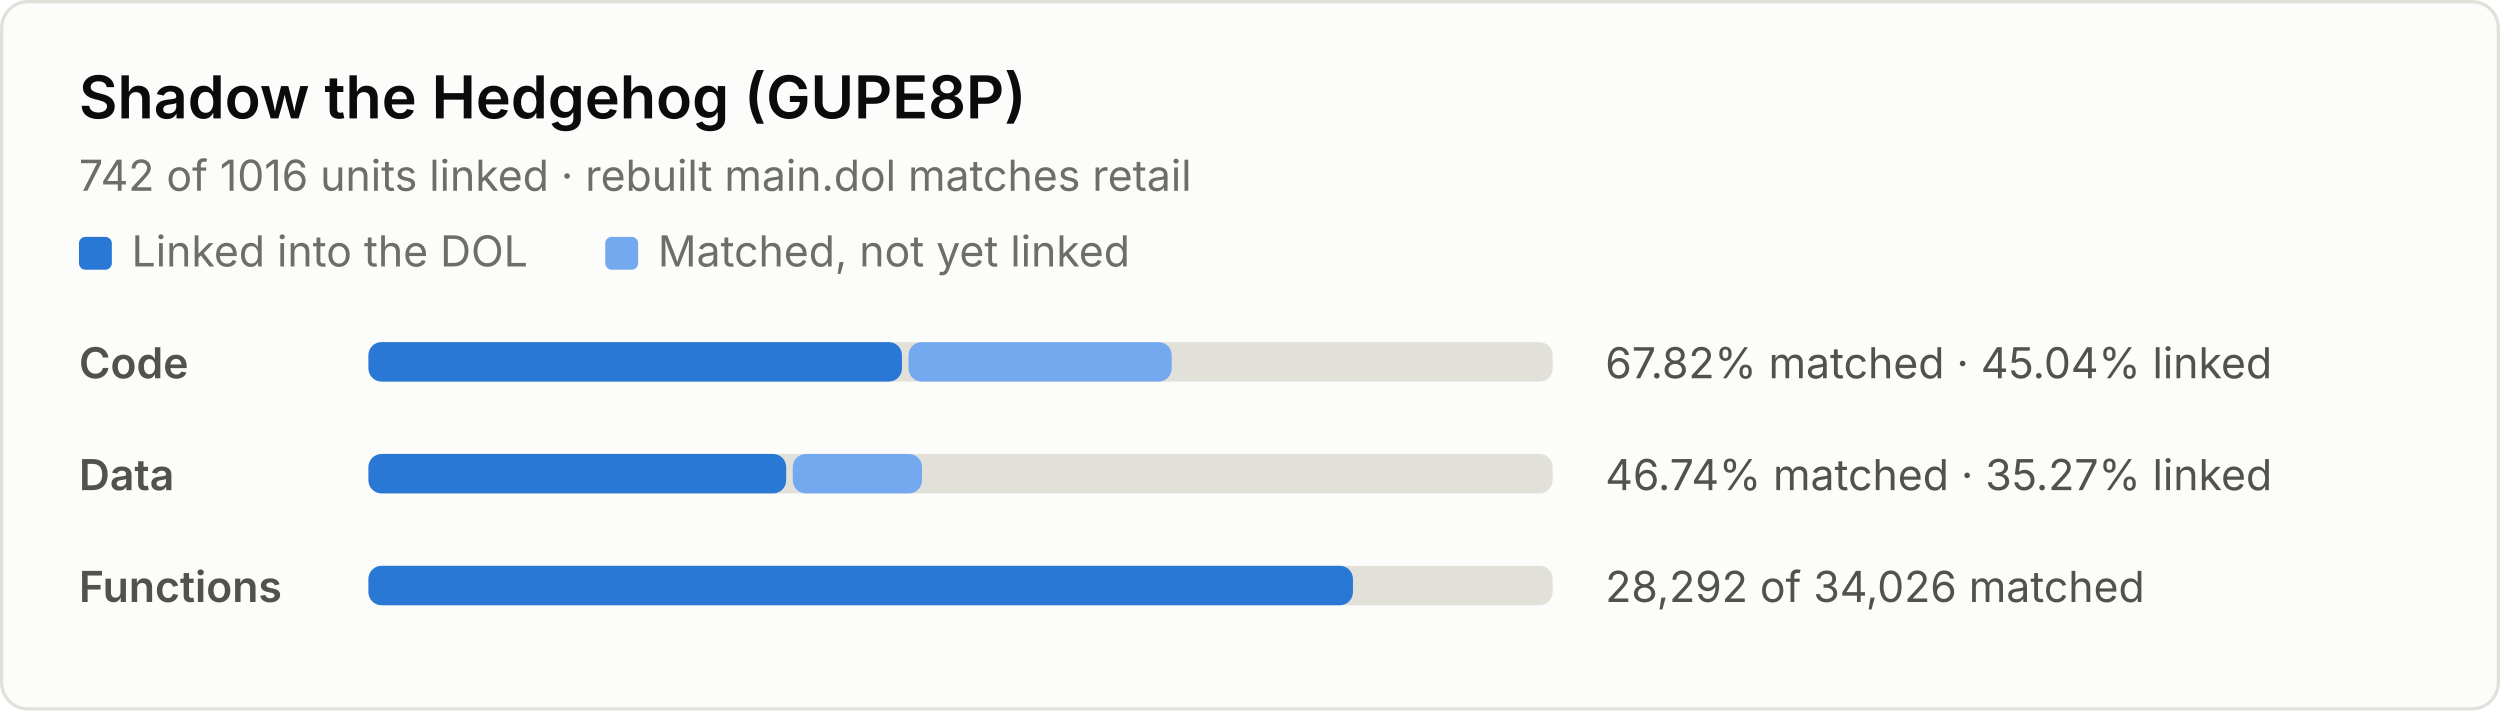
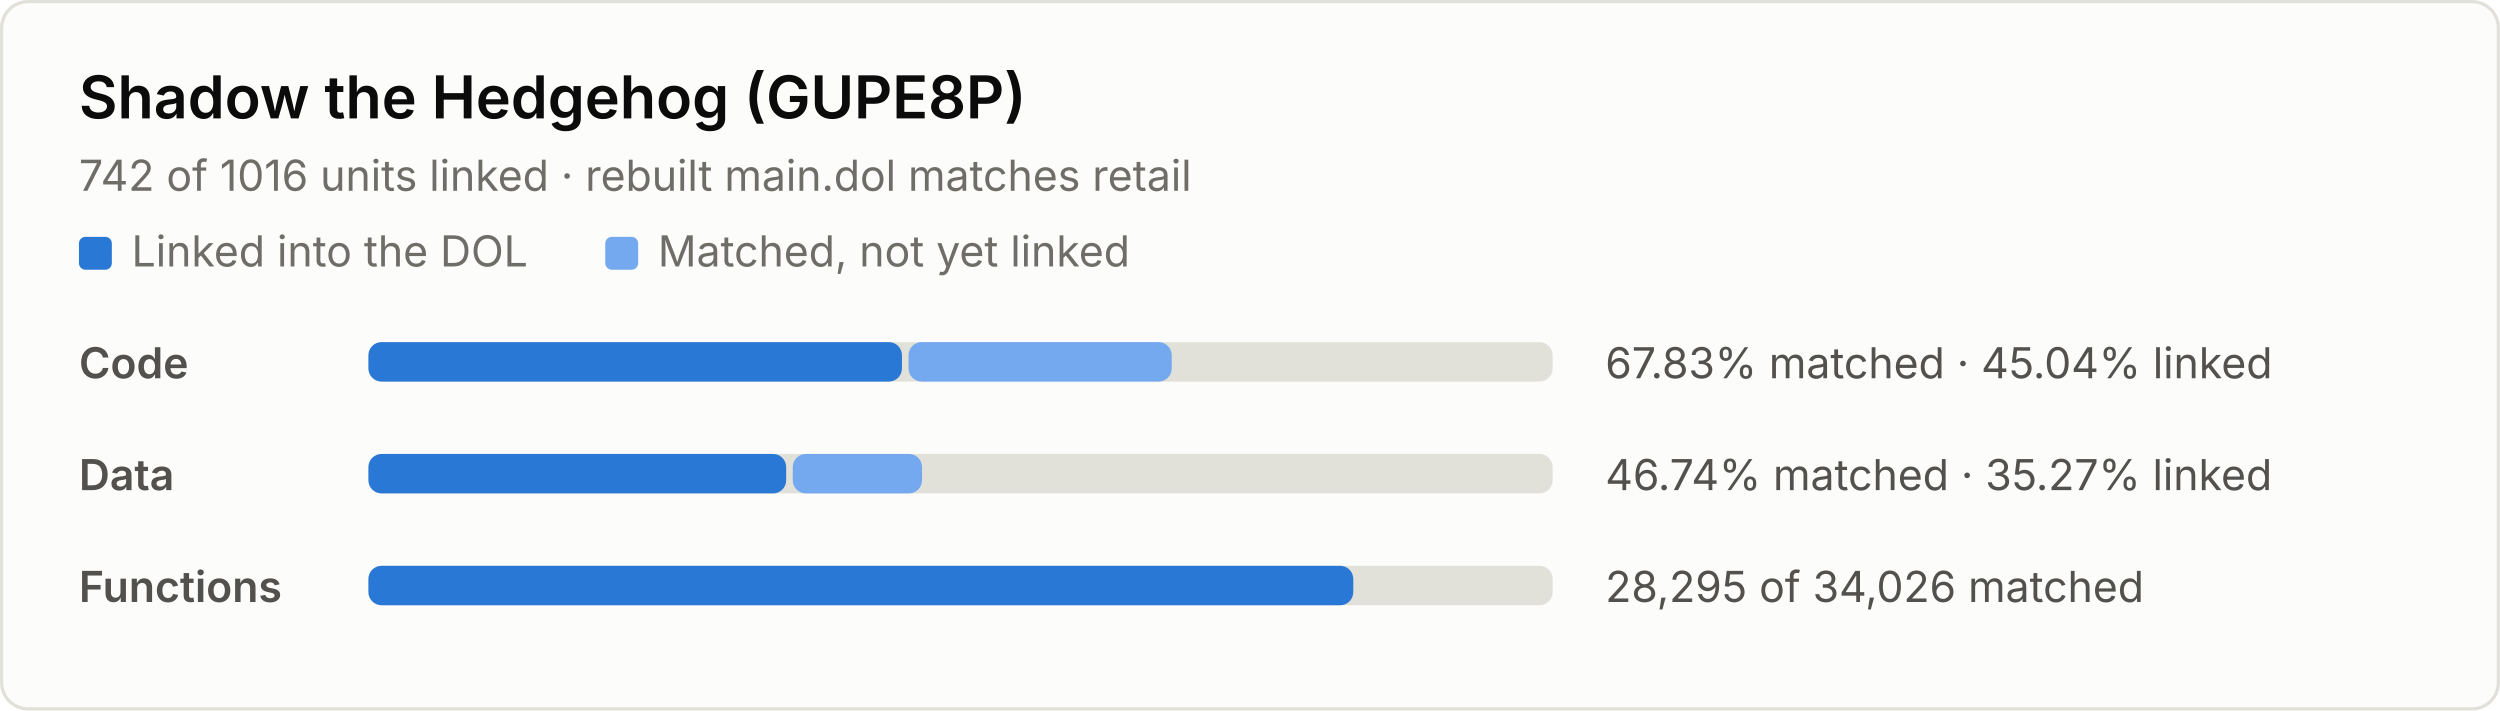
- <svg xmlns="http://www.w3.org/2000/svg" width="760" height="216" viewBox="0 0 760 216" role="img" aria-label="Decompilation progress: 67.82% of code matched, 45.04% linked">
+ <svg xmlns="http://www.w3.org/2000/svg" width="760" height="216" viewBox="0 0 760 216" role="img" aria-label="Decompilation progress: 67.83% of code matched, 45.04% linked">
  <style>
.bg { fill: #fcfcfb; stroke: #e1e0d9; }
.title { fill: #0b0b0b; font: 600 18px system-ui, -apple-system, "Segoe UI", sans-serif; }
.sub, .label, .nums, .key { font: 13px system-ui, -apple-system, "Segoe UI", sans-serif; }
.sub, .key { fill: #6f6d68; }
.label { fill: #52514e; font-weight: 600; }
.nums { fill: #52514e; font-variant-numeric: tabular-nums; }
.track { fill: #e1e0d9; }
.linked { fill: #2a78d6; }
.matched { fill: #74a9f0; }
@media (prefers-color-scheme: dark) {
  .bg { fill: #1a1a19; stroke: #2c2c2a; }
  .title { fill: #f0efec; }
  .sub, .key { fill: #9a988f; }
  .label, .nums { fill: #c3c2b7; }
  .track { fill: #2c2c2a; }
  .linked { fill: #4a94ec; }
  .matched { fill: #2260b0; }
}
</style>
  <rect class="bg" x="0.5" y="0.5" width="759" height="215" rx="8" />
  <text class="title" x="24" y="36">Shadow the Hedgehog (GUPE8P)</text>
  <text class="sub" x="24" y="58">742 of 1016 units linked · rebuilt main.dol matches retail</text>
  <rect class="linked" x="24" y="72" width="10" height="10" rx="2" />
  <text class="key" x="40" y="81">Linked into the DOL</text>
  <rect class="matched" x="184" y="72" width="10" height="10" rx="2" />
  <text class="key" x="200" y="81">Matched, not yet linked</text>
  <text class="label" x="24" y="115">Code</text>
  <rect class="track" x="112" y="104" width="360" height="12" rx="4" />
  <rect class="linked" x="112" y="104" width="162.2" height="12" rx="4" />
  <rect class="matched" x="276.2" y="104" width="80.0" height="12" rx="4" />
-   <text class="nums" x="488" y="115">67.82% matched · 45.04% linked</text>
+   <text class="nums" x="488" y="115">67.83% matched · 45.04% linked</text>
  <text class="label" x="24" y="149">Data</text>
  <rect class="track" x="112" y="138" width="360" height="12" rx="4" />
  <rect class="linked" x="112" y="138" width="127.0" height="12" rx="4" />
  <rect class="matched" x="241.0" y="138" width="39.3" height="12" rx="4" />
  <text class="nums" x="488" y="149">46.74% matched · 35.27% linked</text>
  <text class="label" x="24" y="183">Functions</text>
  <rect class="track" x="112" y="172" width="360" height="12" rx="4" />
-   <rect class="linked" x="112" y="172" width="299.3" height="12" rx="4" />
-   <text class="nums" x="488" y="183">28,292 of 34,026 matched</text>
+   <rect class="linked" x="112" y="172" width="299.4" height="12" rx="4" />
+   <text class="nums" x="488" y="183">28,295 of 34,026 matched</text>
</svg>
